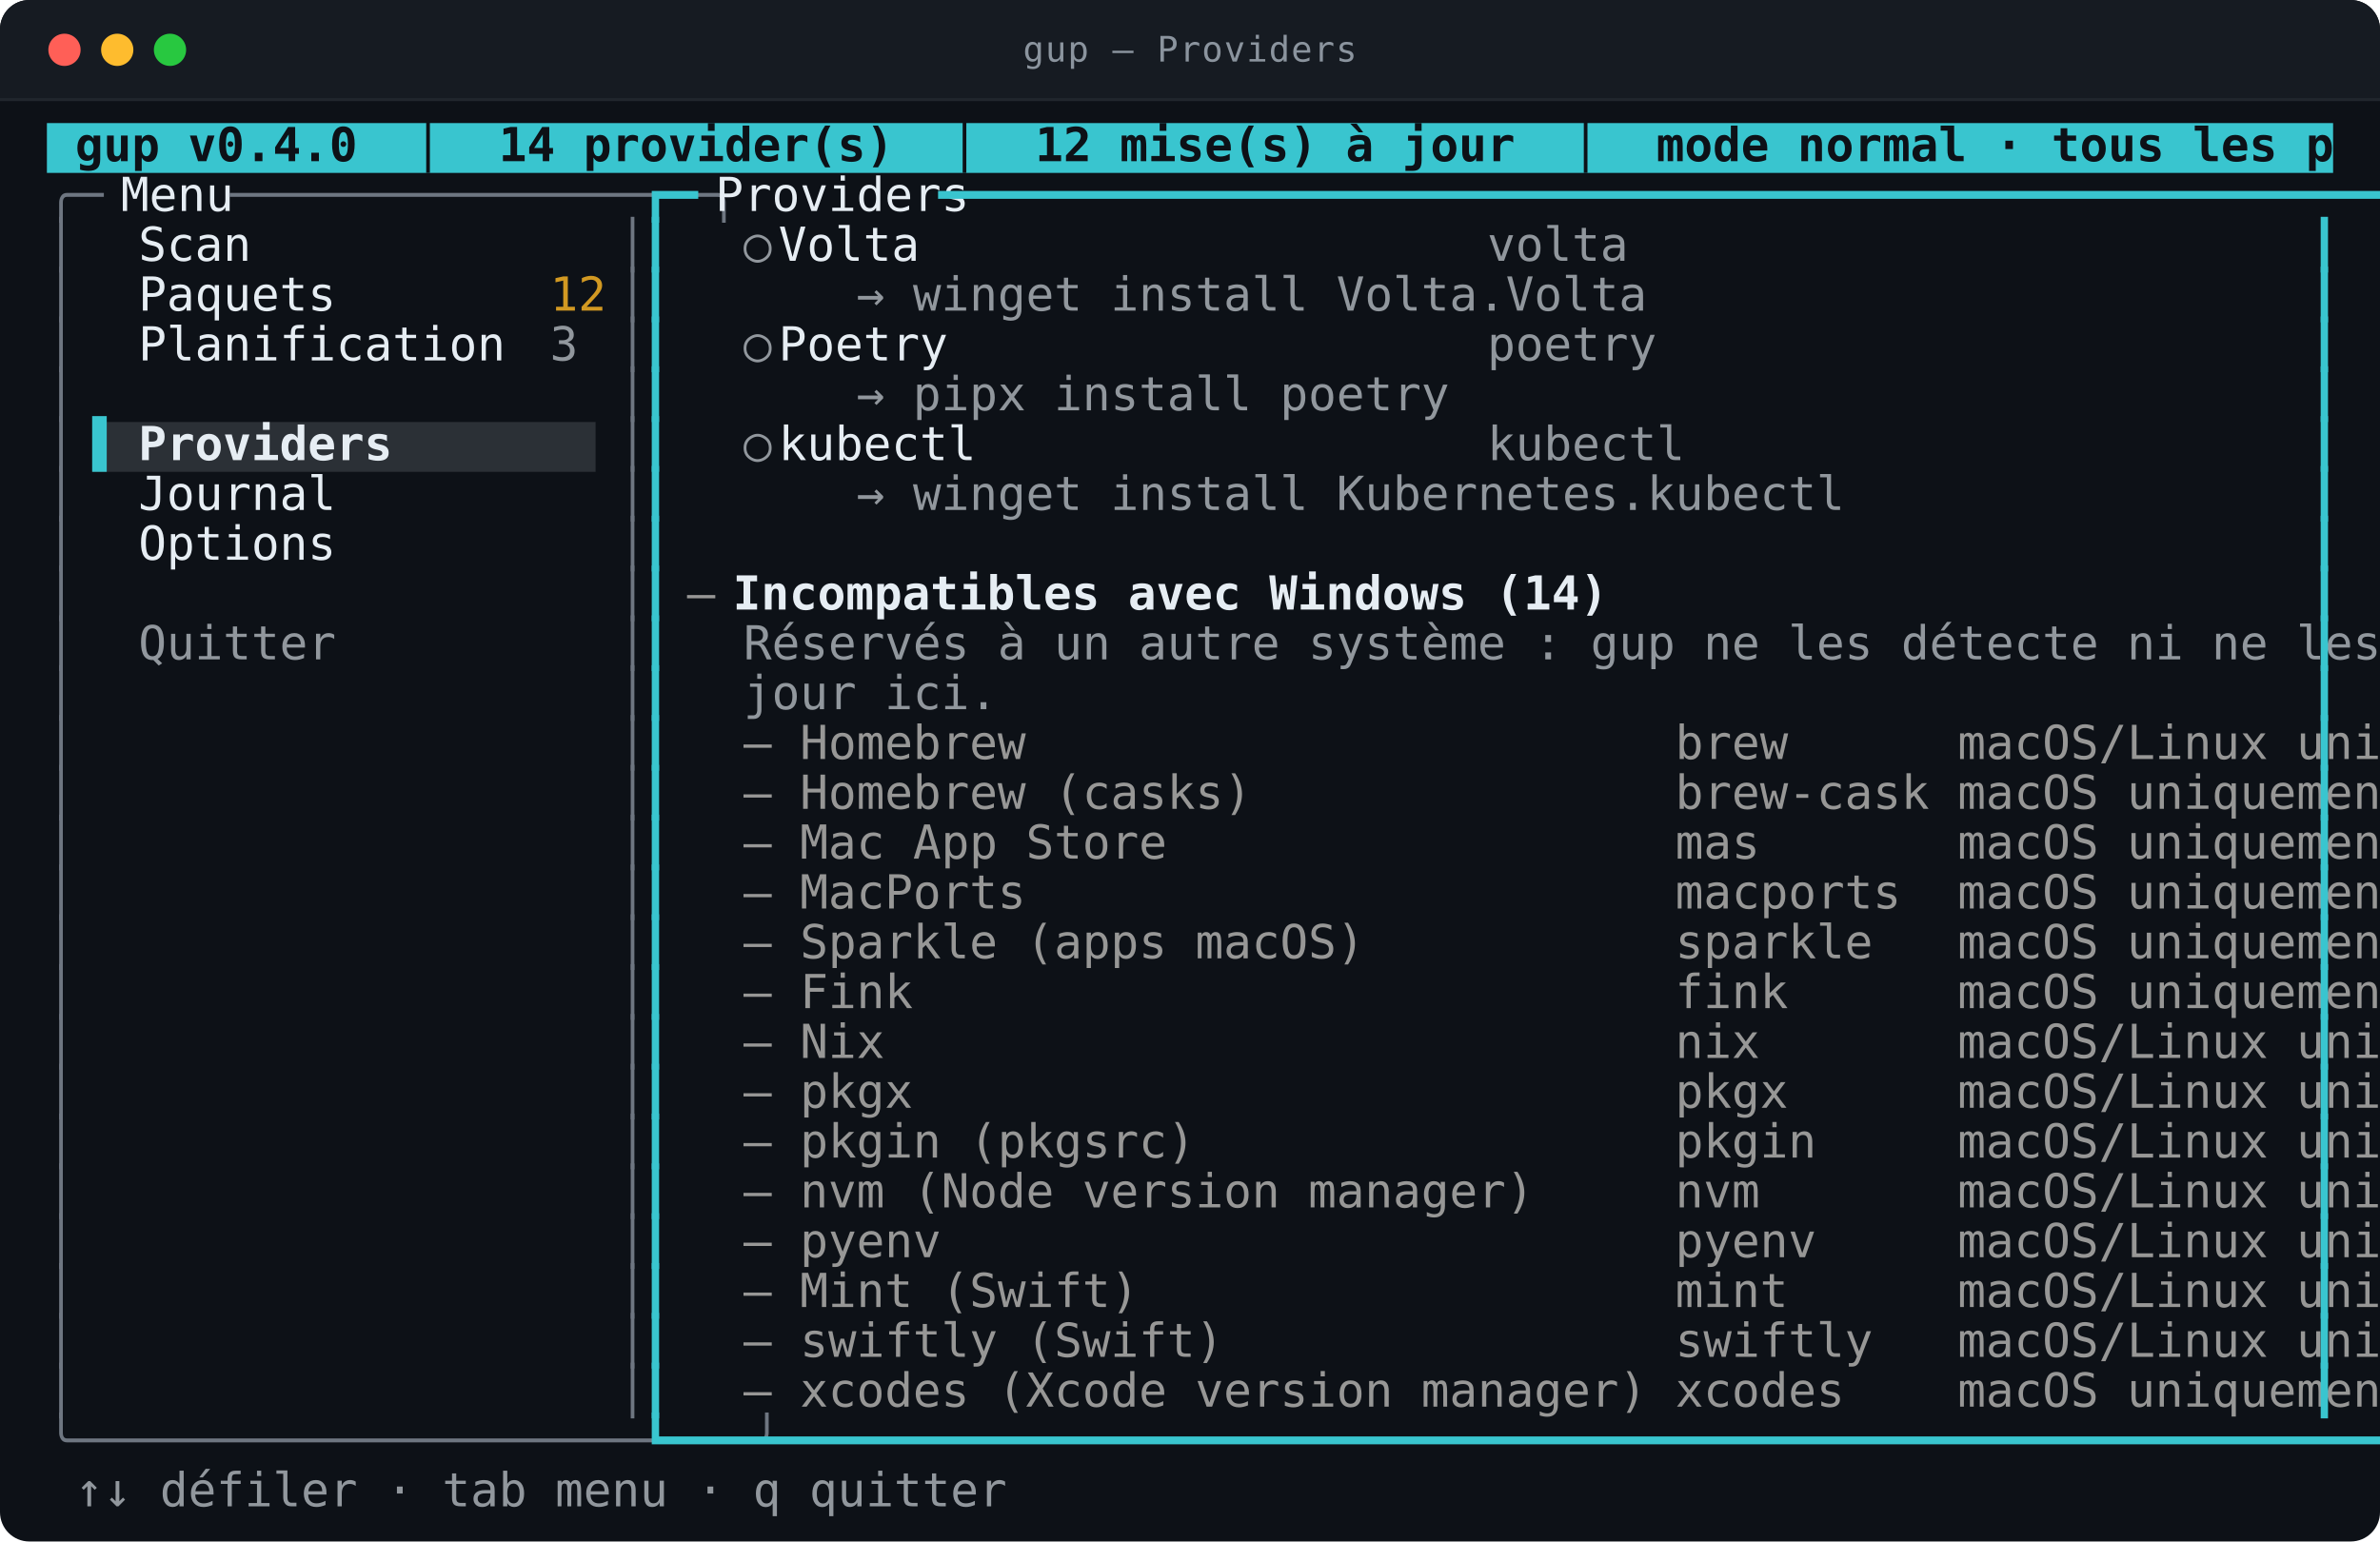
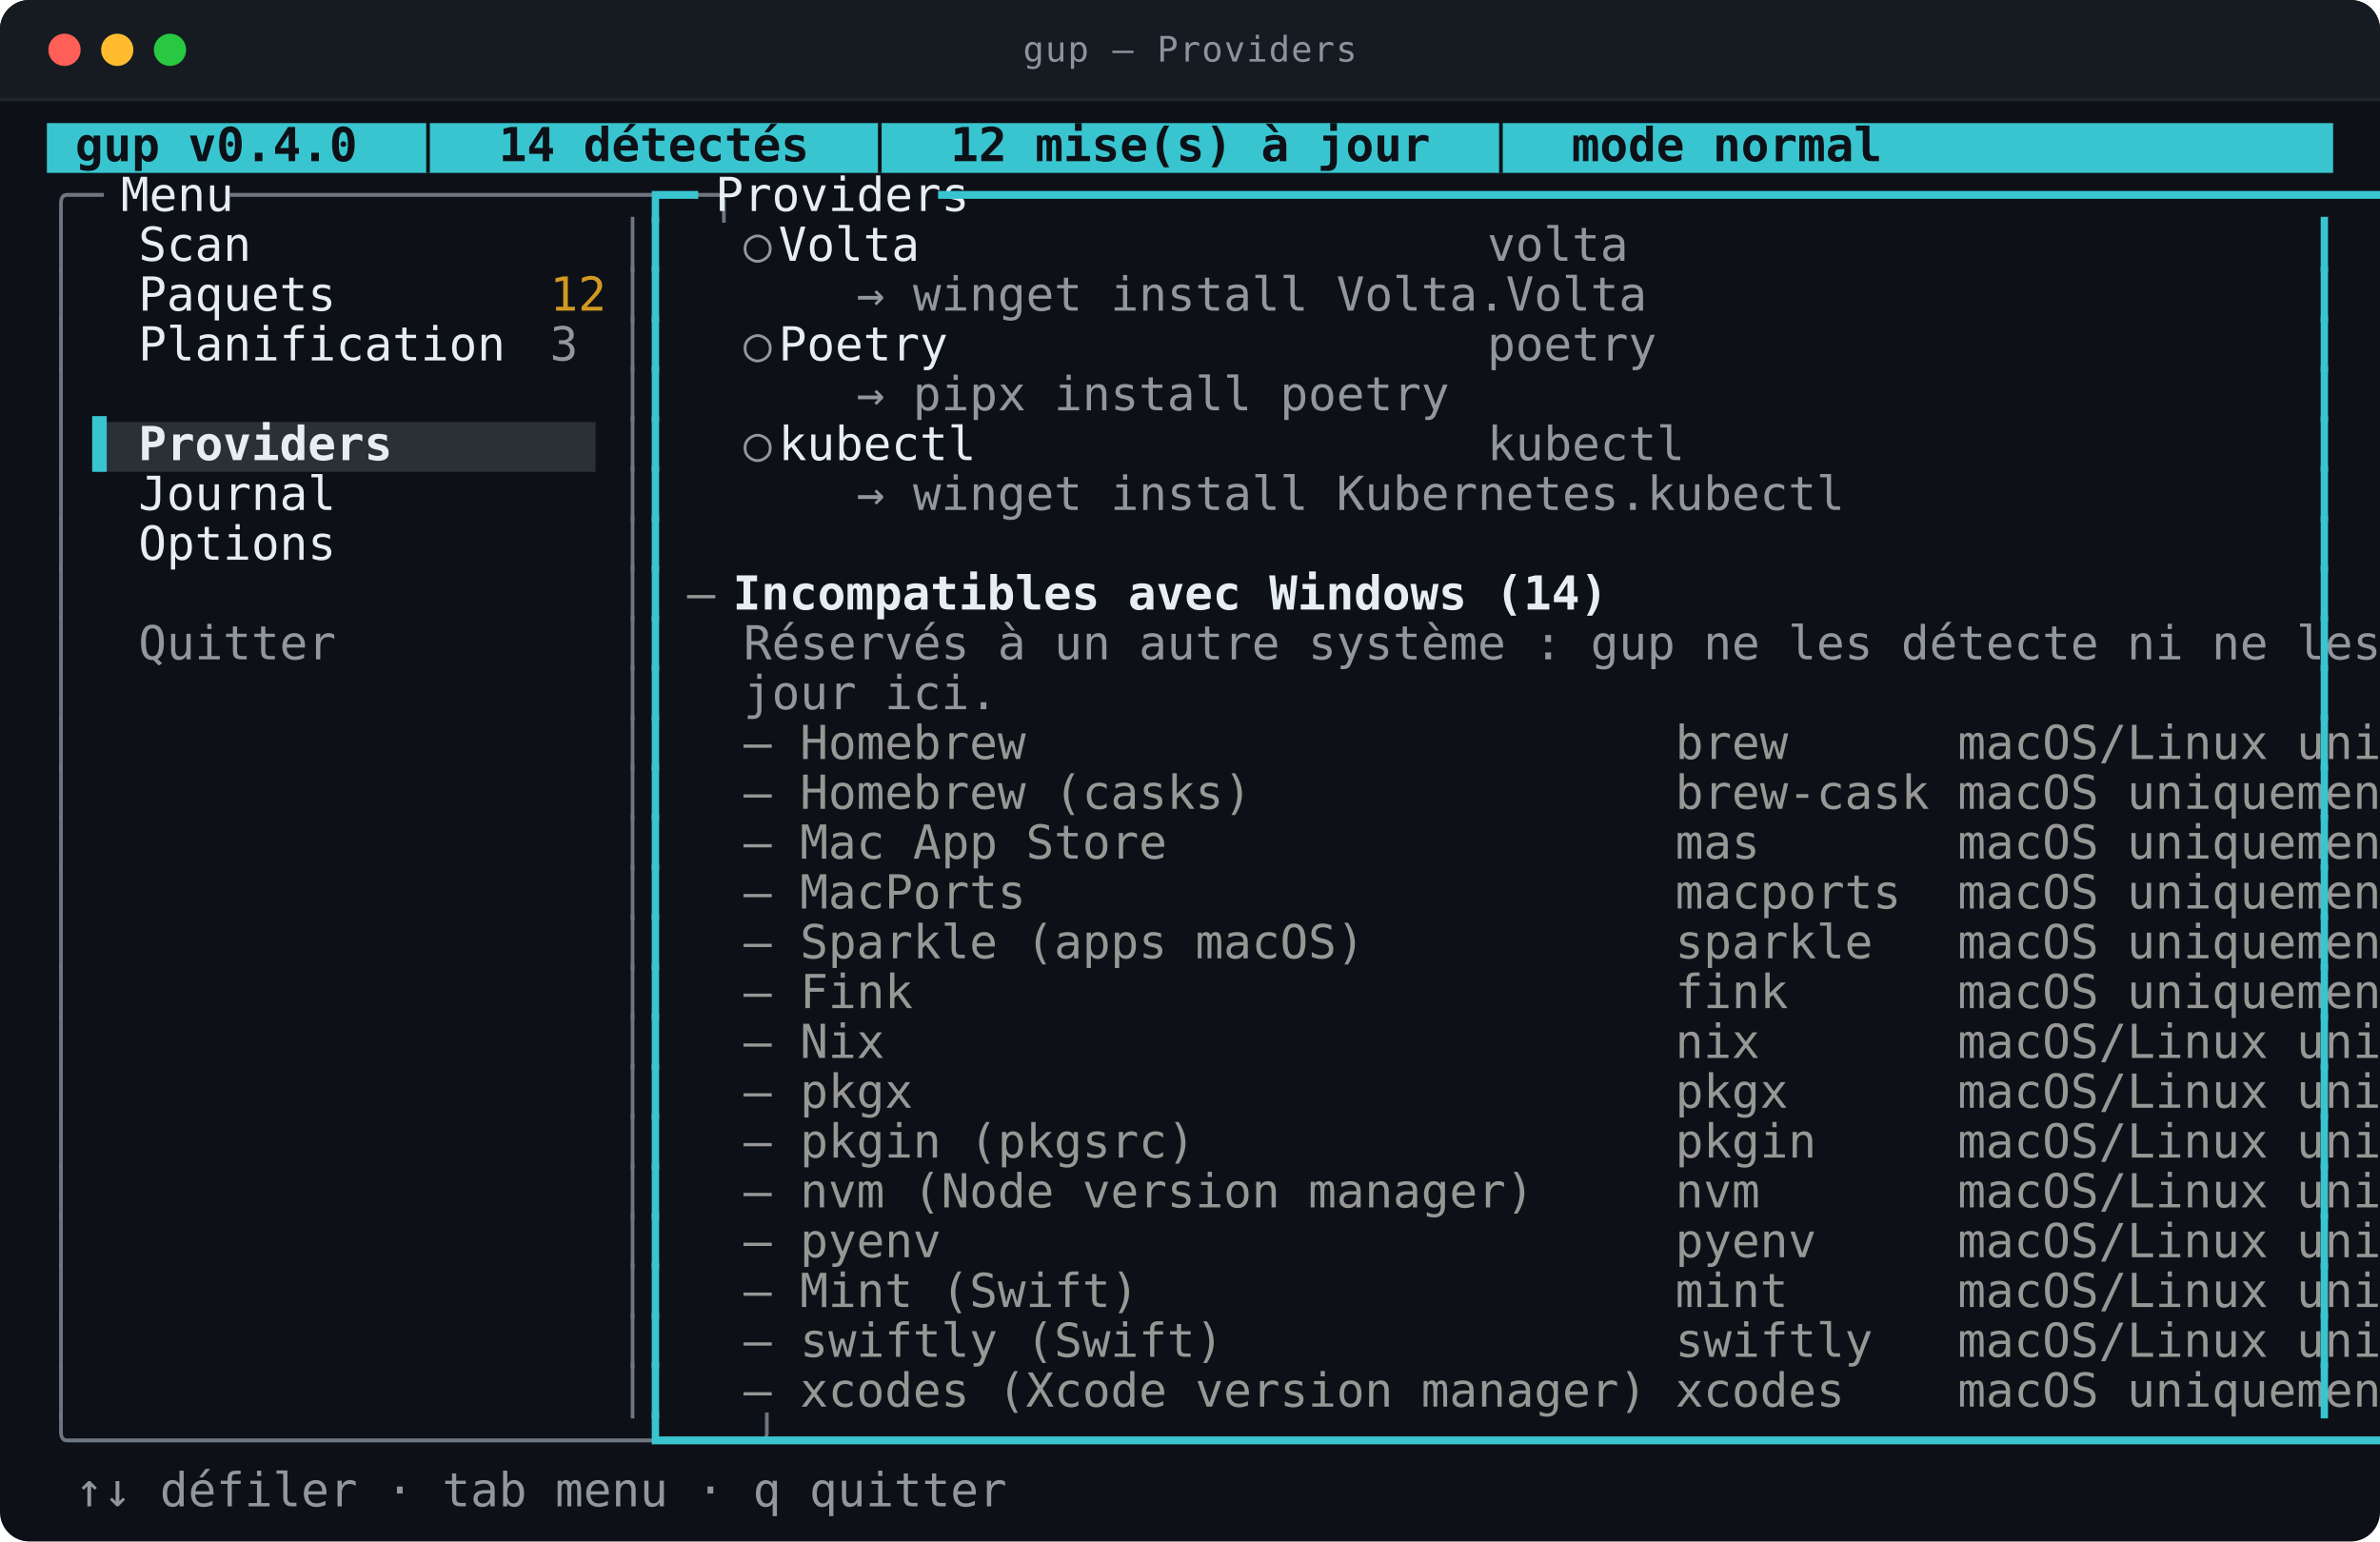
<svg xmlns="http://www.w3.org/2000/svg" viewBox="0 0 812.0 526.0" width="812.0" height="526.0" role="img" aria-labelledby="t d">
  <style>
text{font-family:ui-monospace,SFMono-Regular,"SF Mono",Menlo,Consolas,"DejaVu Sans Mono",monospace;font-size:16px}
.t{font-size:12px;letter-spacing:.4px;fill:#8b949e}
.b{font-weight:700}
.i{font-style:italic}
.u{text-decoration:underline}
.s{text-decoration:line-through}
.us{text-decoration:underline line-through}
.d{opacity:0.62}
.c0{fill:#39c5cf}
.c1{fill:#2b3036}
.c2{fill:#0d1117}
.c3{fill:#6e7681}
.c4{fill:#e6edf3}
.c5{fill:#91979d}
.c6{fill:#d29922}
.c7{fill:#979796}
</style>
  <rect y="0.0" width="812.0" height="526.0" rx="10.0" fill="#0d1117" />
  <rect y="0.0" width="812.0" height="34.0" rx="10.0" fill="#161b22" />
  <rect y="24.0" width="812.0" height="10.0" fill="#161b22" />
  <line x1="0.0" y1="34.0" x2="812.0" y2="34.0" stroke="#21262d" />
  <circle cx="22.0" cy="17.0" r="5.5" fill="#ff5f57" />
  <circle cx="40.0" cy="17.0" r="5.5" fill="#febc2e" />
  <circle cx="58.0" cy="17.0" r="5.5" fill="#28c840" />
  <text class="t" x="406.0" y="21.0" text-anchor="middle">gup — Providers</text>
  <rect class="c0" x="16.0" y="42.0" width="780.0" height="17.0" />
  <rect class="c1" x="31.6" y="144.0" width="171.6" height="17.0" />
-   <text class="c2 b" x="16.0" y="55.0" textLength="694.2" lengthAdjust="spacingAndGlyphs" xml:space="preserve"> gup v0.4.0  │  14 provider(s)  │  12 mise(s) à jour  │  mode normal · tous les providers</text>
+   <text class="c2 b" x="16.0" y="55.0" textLength="507.0" lengthAdjust="spacingAndGlyphs" xml:space="preserve"> gup v0.4.0  │  14 détectés  │  12 mise(s) à jour  │  mode normal</text>
  <text class="c3" x="16.0" y="72.0" textLength="15.6" lengthAdjust="spacingAndGlyphs" xml:space="preserve">╭─</text>
  <text class="c4" x="31.6" y="72.0" textLength="46.8" lengthAdjust="spacingAndGlyphs" xml:space="preserve"> Menu </text>
  <text class="c3" x="78.4" y="72.0" textLength="140.4" lengthAdjust="spacingAndGlyphs" xml:space="preserve">─────────────────╮</text>
  <text class="c0" x="218.8" y="72.0" textLength="15.6" lengthAdjust="spacingAndGlyphs" xml:space="preserve">┏━</text>
  <text class="c4" x="234.4" y="72.0" textLength="85.8" lengthAdjust="spacingAndGlyphs" xml:space="preserve"> Providers </text>
  <text class="c0" x="320.2" y="72.0" textLength="475.8" lengthAdjust="spacingAndGlyphs" xml:space="preserve">━━━━━━━━━━━━━━━━━━━━━━━━━━━━━━━━━━━━━━━━━━━━━━━━━━━━━━━━━━━━┓</text>
  <text class="c3" x="16.0" y="89.0" textLength="7.8" lengthAdjust="spacingAndGlyphs" xml:space="preserve">│</text>
  <text class="c4" x="47.2" y="89.0" textLength="140.4" lengthAdjust="spacingAndGlyphs" xml:space="preserve">Scan              </text>
  <text class="c3" x="211.0" y="89.0" textLength="7.8" lengthAdjust="spacingAndGlyphs" xml:space="preserve">│</text>
  <text class="c0" x="218.8" y="89.0" textLength="7.8" lengthAdjust="spacingAndGlyphs" xml:space="preserve">┃</text>
  <text class="c5" x="234.4" y="89.0" textLength="31.2" lengthAdjust="spacingAndGlyphs" xml:space="preserve">  ○ </text>
  <text class="c4" x="265.6" y="89.0" textLength="241.8" lengthAdjust="spacingAndGlyphs" xml:space="preserve">Volta                          </text>
  <text class="c5" x="507.4" y="89.0" textLength="39.0" lengthAdjust="spacingAndGlyphs" xml:space="preserve">volta</text>
  <text class="c0" x="788.2" y="89.0" textLength="7.8" lengthAdjust="spacingAndGlyphs" xml:space="preserve">┃</text>
  <text class="c3" x="16.0" y="106.0" textLength="7.8" lengthAdjust="spacingAndGlyphs" xml:space="preserve">│</text>
  <text class="c4" x="47.2" y="106.0" textLength="140.4" lengthAdjust="spacingAndGlyphs" xml:space="preserve">Paquets           </text>
  <text class="c6" x="187.6" y="106.0" textLength="15.6" lengthAdjust="spacingAndGlyphs" xml:space="preserve">12</text>
  <text class="c3" x="211.0" y="106.0" textLength="7.8" lengthAdjust="spacingAndGlyphs" xml:space="preserve">│</text>
  <text class="c0" x="218.8" y="106.0" textLength="7.8" lengthAdjust="spacingAndGlyphs" xml:space="preserve">┃</text>
  <text class="c5" x="234.4" y="106.0" textLength="265.2" lengthAdjust="spacingAndGlyphs" xml:space="preserve">      → winget install Volta.Volta</text>
  <text class="c0" x="788.2" y="106.0" textLength="7.8" lengthAdjust="spacingAndGlyphs" xml:space="preserve">┃</text>
  <text class="c3" x="16.0" y="123.0" textLength="7.8" lengthAdjust="spacingAndGlyphs" xml:space="preserve">│</text>
  <text class="c4" x="47.2" y="123.0" textLength="140.4" lengthAdjust="spacingAndGlyphs" xml:space="preserve">Planification     </text>
  <text class="c5" x="187.6" y="123.0" textLength="7.8" lengthAdjust="spacingAndGlyphs" xml:space="preserve">3</text>
  <text class="c3" x="211.0" y="123.0" textLength="7.8" lengthAdjust="spacingAndGlyphs" xml:space="preserve">│</text>
  <text class="c0" x="218.8" y="123.0" textLength="7.8" lengthAdjust="spacingAndGlyphs" xml:space="preserve">┃</text>
  <text class="c5" x="234.4" y="123.0" textLength="31.2" lengthAdjust="spacingAndGlyphs" xml:space="preserve">  ○ </text>
  <text class="c4" x="265.6" y="123.0" textLength="241.8" lengthAdjust="spacingAndGlyphs" xml:space="preserve">Poetry                         </text>
  <text class="c5" x="507.4" y="123.0" textLength="46.8" lengthAdjust="spacingAndGlyphs" xml:space="preserve">poetry</text>
  <text class="c0" x="788.2" y="123.0" textLength="7.8" lengthAdjust="spacingAndGlyphs" xml:space="preserve">┃</text>
  <text class="c3" x="16.0" y="140.0" textLength="7.8" lengthAdjust="spacingAndGlyphs" xml:space="preserve">│</text>
  <text class="c3" x="211.0" y="140.0" textLength="7.8" lengthAdjust="spacingAndGlyphs" xml:space="preserve">│</text>
  <text class="c0" x="218.8" y="140.0" textLength="7.8" lengthAdjust="spacingAndGlyphs" xml:space="preserve">┃</text>
  <text class="c5" x="234.4" y="140.0" textLength="210.6" lengthAdjust="spacingAndGlyphs" xml:space="preserve">      → pipx install poetry</text>
  <text class="c0" x="788.2" y="140.0" textLength="7.8" lengthAdjust="spacingAndGlyphs" xml:space="preserve">┃</text>
  <text class="c3" x="16.0" y="157.0" textLength="7.8" lengthAdjust="spacingAndGlyphs" xml:space="preserve">│</text>
  <text class="c0" x="31.6" y="157.0" textLength="15.6" lengthAdjust="spacingAndGlyphs" xml:space="preserve">▌ </text>
  <text class="c4 b" x="47.2" y="157.0" textLength="140.4" lengthAdjust="spacingAndGlyphs" xml:space="preserve">Providers         </text>
  <text class="c3" x="211.0" y="157.0" textLength="7.8" lengthAdjust="spacingAndGlyphs" xml:space="preserve">│</text>
  <text class="c0" x="218.8" y="157.0" textLength="7.8" lengthAdjust="spacingAndGlyphs" xml:space="preserve">┃</text>
  <text class="c5" x="234.4" y="157.0" textLength="31.2" lengthAdjust="spacingAndGlyphs" xml:space="preserve">  ○ </text>
  <text class="c4" x="265.6" y="157.0" textLength="241.8" lengthAdjust="spacingAndGlyphs" xml:space="preserve">kubectl                        </text>
  <text class="c5" x="507.4" y="157.0" textLength="54.6" lengthAdjust="spacingAndGlyphs" xml:space="preserve">kubectl</text>
  <text class="c0" x="788.2" y="157.0" textLength="7.8" lengthAdjust="spacingAndGlyphs" xml:space="preserve">┃</text>
  <text class="c3" x="16.0" y="174.0" textLength="7.8" lengthAdjust="spacingAndGlyphs" xml:space="preserve">│</text>
  <text class="c4" x="47.2" y="174.0" textLength="140.4" lengthAdjust="spacingAndGlyphs" xml:space="preserve">Journal           </text>
  <text class="c3" x="211.0" y="174.0" textLength="7.8" lengthAdjust="spacingAndGlyphs" xml:space="preserve">│</text>
  <text class="c0" x="218.8" y="174.0" textLength="7.8" lengthAdjust="spacingAndGlyphs" xml:space="preserve">┃</text>
  <text class="c5" x="234.4" y="174.0" textLength="319.8" lengthAdjust="spacingAndGlyphs" xml:space="preserve">      → winget install Kubernetes.kubectl</text>
  <text class="c0" x="788.2" y="174.0" textLength="7.8" lengthAdjust="spacingAndGlyphs" xml:space="preserve">┃</text>
  <text class="c3" x="16.0" y="191.0" textLength="7.8" lengthAdjust="spacingAndGlyphs" xml:space="preserve">│</text>
  <text class="c4" x="47.2" y="191.0" textLength="140.4" lengthAdjust="spacingAndGlyphs" xml:space="preserve">Options           </text>
  <text class="c3" x="211.0" y="191.0" textLength="7.8" lengthAdjust="spacingAndGlyphs" xml:space="preserve">│</text>
  <text class="c0" x="218.8" y="191.0" textLength="7.8" lengthAdjust="spacingAndGlyphs" xml:space="preserve">┃</text>
  <text class="c0" x="788.2" y="191.0" textLength="7.8" lengthAdjust="spacingAndGlyphs" xml:space="preserve">┃</text>
  <text class="c3" x="16.0" y="208.0" textLength="7.8" lengthAdjust="spacingAndGlyphs" xml:space="preserve">│</text>
  <text class="c3" x="211.0" y="208.0" textLength="7.8" lengthAdjust="spacingAndGlyphs" xml:space="preserve">│</text>
  <text class="c0" x="218.8" y="208.0" textLength="7.8" lengthAdjust="spacingAndGlyphs" xml:space="preserve">┃</text>
  <text class="c7" x="234.4" y="208.0" textLength="15.6" lengthAdjust="spacingAndGlyphs" xml:space="preserve">– </text>
  <text class="c4 b" x="250.0" y="208.0" textLength="241.8" lengthAdjust="spacingAndGlyphs" xml:space="preserve">Incompatibles avec Windows (14)</text>
  <text class="c0" x="788.2" y="208.0" textLength="7.8" lengthAdjust="spacingAndGlyphs" xml:space="preserve">┃</text>
  <text class="c3" x="16.0" y="225.0" textLength="7.8" lengthAdjust="spacingAndGlyphs" xml:space="preserve">│</text>
  <text class="c5" x="47.2" y="225.0" textLength="140.4" lengthAdjust="spacingAndGlyphs" xml:space="preserve">Quitter           </text>
  <text class="c3" x="211.0" y="225.0" textLength="7.8" lengthAdjust="spacingAndGlyphs" xml:space="preserve">│</text>
  <text class="c0" x="218.8" y="225.0" textLength="7.8" lengthAdjust="spacingAndGlyphs" xml:space="preserve">┃</text>
  <text class="c5" x="234.4" y="225.0" textLength="514.8" lengthAdjust="spacingAndGlyphs" xml:space="preserve">  Réservés à un autre système : gup ne les détecte ni ne les met à</text>
  <text class="c0" x="788.2" y="225.0" textLength="7.8" lengthAdjust="spacingAndGlyphs" xml:space="preserve">┃</text>
  <text class="c3" x="16.0" y="242.0" textLength="7.8" lengthAdjust="spacingAndGlyphs" xml:space="preserve">│</text>
  <text class="c3" x="211.0" y="242.0" textLength="7.8" lengthAdjust="spacingAndGlyphs" xml:space="preserve">│</text>
  <text class="c0" x="218.8" y="242.0" textLength="7.8" lengthAdjust="spacingAndGlyphs" xml:space="preserve">┃</text>
  <text class="c5" x="234.4" y="242.0" textLength="85.8" lengthAdjust="spacingAndGlyphs" xml:space="preserve">  jour ici.</text>
  <text class="c0" x="788.2" y="242.0" textLength="7.8" lengthAdjust="spacingAndGlyphs" xml:space="preserve">┃</text>
  <text class="c3" x="16.0" y="259.0" textLength="7.8" lengthAdjust="spacingAndGlyphs" xml:space="preserve">│</text>
  <text class="c3" x="211.0" y="259.0" textLength="7.8" lengthAdjust="spacingAndGlyphs" xml:space="preserve">│</text>
  <text class="c0" x="218.8" y="259.0" textLength="7.8" lengthAdjust="spacingAndGlyphs" xml:space="preserve">┃</text>
  <text class="c7" x="234.4" y="259.0" textLength="522.6" lengthAdjust="spacingAndGlyphs" xml:space="preserve">  – Homebrew                       brew      macOS/Linux uniquement</text>
  <text class="c0" x="788.2" y="259.0" textLength="7.8" lengthAdjust="spacingAndGlyphs" xml:space="preserve">┃</text>
  <text class="c3" x="16.0" y="276.0" textLength="7.8" lengthAdjust="spacingAndGlyphs" xml:space="preserve">│</text>
  <text class="c3" x="211.0" y="276.0" textLength="7.8" lengthAdjust="spacingAndGlyphs" xml:space="preserve">│</text>
  <text class="c0" x="218.8" y="276.0" textLength="7.8" lengthAdjust="spacingAndGlyphs" xml:space="preserve">┃</text>
  <text class="c7" x="234.4" y="276.0" textLength="475.8" lengthAdjust="spacingAndGlyphs" xml:space="preserve">  – Homebrew (casks)               brew-cask macOS uniquement</text>
  <text class="c0" x="788.2" y="276.0" textLength="7.8" lengthAdjust="spacingAndGlyphs" xml:space="preserve">┃</text>
  <text class="c3" x="16.0" y="293.0" textLength="7.8" lengthAdjust="spacingAndGlyphs" xml:space="preserve">│</text>
  <text class="c3" x="211.0" y="293.0" textLength="7.8" lengthAdjust="spacingAndGlyphs" xml:space="preserve">│</text>
  <text class="c0" x="218.8" y="293.0" textLength="7.8" lengthAdjust="spacingAndGlyphs" xml:space="preserve">┃</text>
  <text class="c7" x="234.4" y="293.0" textLength="475.8" lengthAdjust="spacingAndGlyphs" xml:space="preserve">  – Mac App Store                  mas       macOS uniquement</text>
  <text class="c0" x="788.2" y="293.0" textLength="7.8" lengthAdjust="spacingAndGlyphs" xml:space="preserve">┃</text>
  <text class="c3" x="16.0" y="310.0" textLength="7.8" lengthAdjust="spacingAndGlyphs" xml:space="preserve">│</text>
  <text class="c3" x="211.0" y="310.0" textLength="7.8" lengthAdjust="spacingAndGlyphs" xml:space="preserve">│</text>
  <text class="c0" x="218.8" y="310.0" textLength="7.8" lengthAdjust="spacingAndGlyphs" xml:space="preserve">┃</text>
  <text class="c7" x="234.4" y="310.0" textLength="475.8" lengthAdjust="spacingAndGlyphs" xml:space="preserve">  – MacPorts                       macports  macOS uniquement</text>
  <text class="c0" x="788.2" y="310.0" textLength="7.8" lengthAdjust="spacingAndGlyphs" xml:space="preserve">┃</text>
  <text class="c3" x="16.0" y="327.0" textLength="7.8" lengthAdjust="spacingAndGlyphs" xml:space="preserve">│</text>
  <text class="c3" x="211.0" y="327.0" textLength="7.8" lengthAdjust="spacingAndGlyphs" xml:space="preserve">│</text>
  <text class="c0" x="218.8" y="327.0" textLength="7.8" lengthAdjust="spacingAndGlyphs" xml:space="preserve">┃</text>
  <text class="c7" x="234.4" y="327.0" textLength="475.8" lengthAdjust="spacingAndGlyphs" xml:space="preserve">  – Sparkle (apps macOS)           sparkle   macOS uniquement</text>
  <text class="c0" x="788.2" y="327.0" textLength="7.8" lengthAdjust="spacingAndGlyphs" xml:space="preserve">┃</text>
  <text class="c3" x="16.0" y="344.0" textLength="7.8" lengthAdjust="spacingAndGlyphs" xml:space="preserve">│</text>
  <text class="c3" x="211.0" y="344.0" textLength="7.8" lengthAdjust="spacingAndGlyphs" xml:space="preserve">│</text>
  <text class="c0" x="218.8" y="344.0" textLength="7.8" lengthAdjust="spacingAndGlyphs" xml:space="preserve">┃</text>
  <text class="c7" x="234.4" y="344.0" textLength="475.8" lengthAdjust="spacingAndGlyphs" xml:space="preserve">  – Fink                           fink      macOS uniquement</text>
  <text class="c0" x="788.2" y="344.0" textLength="7.8" lengthAdjust="spacingAndGlyphs" xml:space="preserve">┃</text>
  <text class="c3" x="16.0" y="361.0" textLength="7.8" lengthAdjust="spacingAndGlyphs" xml:space="preserve">│</text>
  <text class="c3" x="211.0" y="361.0" textLength="7.8" lengthAdjust="spacingAndGlyphs" xml:space="preserve">│</text>
  <text class="c0" x="218.8" y="361.0" textLength="7.8" lengthAdjust="spacingAndGlyphs" xml:space="preserve">┃</text>
  <text class="c7" x="234.4" y="361.0" textLength="522.6" lengthAdjust="spacingAndGlyphs" xml:space="preserve">  – Nix                            nix       macOS/Linux uniquement</text>
  <text class="c0" x="788.2" y="361.0" textLength="7.8" lengthAdjust="spacingAndGlyphs" xml:space="preserve">┃</text>
  <text class="c3" x="16.0" y="378.0" textLength="7.8" lengthAdjust="spacingAndGlyphs" xml:space="preserve">│</text>
  <text class="c3" x="211.0" y="378.0" textLength="7.8" lengthAdjust="spacingAndGlyphs" xml:space="preserve">│</text>
  <text class="c0" x="218.8" y="378.0" textLength="7.8" lengthAdjust="spacingAndGlyphs" xml:space="preserve">┃</text>
  <text class="c7" x="234.4" y="378.0" textLength="522.6" lengthAdjust="spacingAndGlyphs" xml:space="preserve">  – pkgx                           pkgx      macOS/Linux uniquement</text>
  <text class="c0" x="788.2" y="378.0" textLength="7.8" lengthAdjust="spacingAndGlyphs" xml:space="preserve">┃</text>
  <text class="c3" x="16.0" y="395.0" textLength="7.8" lengthAdjust="spacingAndGlyphs" xml:space="preserve">│</text>
  <text class="c3" x="211.0" y="395.0" textLength="7.8" lengthAdjust="spacingAndGlyphs" xml:space="preserve">│</text>
  <text class="c0" x="218.8" y="395.0" textLength="7.8" lengthAdjust="spacingAndGlyphs" xml:space="preserve">┃</text>
  <text class="c7" x="234.4" y="395.0" textLength="522.6" lengthAdjust="spacingAndGlyphs" xml:space="preserve">  – pkgin (pkgsrc)                 pkgin     macOS/Linux uniquement</text>
  <text class="c0" x="788.2" y="395.0" textLength="7.8" lengthAdjust="spacingAndGlyphs" xml:space="preserve">┃</text>
  <text class="c3" x="16.0" y="412.0" textLength="7.8" lengthAdjust="spacingAndGlyphs" xml:space="preserve">│</text>
  <text class="c3" x="211.0" y="412.0" textLength="7.8" lengthAdjust="spacingAndGlyphs" xml:space="preserve">│</text>
  <text class="c0" x="218.8" y="412.0" textLength="7.8" lengthAdjust="spacingAndGlyphs" xml:space="preserve">┃</text>
  <text class="c7" x="234.4" y="412.0" textLength="522.6" lengthAdjust="spacingAndGlyphs" xml:space="preserve">  – nvm (Node version manager)     nvm       macOS/Linux uniquement</text>
  <text class="c0" x="788.2" y="412.0" textLength="7.8" lengthAdjust="spacingAndGlyphs" xml:space="preserve">┃</text>
  <text class="c3" x="16.0" y="429.0" textLength="7.8" lengthAdjust="spacingAndGlyphs" xml:space="preserve">│</text>
  <text class="c3" x="211.0" y="429.0" textLength="7.8" lengthAdjust="spacingAndGlyphs" xml:space="preserve">│</text>
  <text class="c0" x="218.8" y="429.0" textLength="7.8" lengthAdjust="spacingAndGlyphs" xml:space="preserve">┃</text>
  <text class="c7" x="234.4" y="429.0" textLength="522.6" lengthAdjust="spacingAndGlyphs" xml:space="preserve">  – pyenv                          pyenv     macOS/Linux uniquement</text>
  <text class="c0" x="788.2" y="429.0" textLength="7.8" lengthAdjust="spacingAndGlyphs" xml:space="preserve">┃</text>
  <text class="c3" x="16.0" y="446.0" textLength="7.8" lengthAdjust="spacingAndGlyphs" xml:space="preserve">│</text>
  <text class="c3" x="211.0" y="446.0" textLength="7.8" lengthAdjust="spacingAndGlyphs" xml:space="preserve">│</text>
  <text class="c0" x="218.8" y="446.0" textLength="7.8" lengthAdjust="spacingAndGlyphs" xml:space="preserve">┃</text>
  <text class="c7" x="234.4" y="446.0" textLength="522.6" lengthAdjust="spacingAndGlyphs" xml:space="preserve">  – Mint (Swift)                   mint      macOS/Linux uniquement</text>
  <text class="c0" x="788.2" y="446.0" textLength="7.8" lengthAdjust="spacingAndGlyphs" xml:space="preserve">┃</text>
  <text class="c3" x="16.0" y="463.0" textLength="7.8" lengthAdjust="spacingAndGlyphs" xml:space="preserve">│</text>
  <text class="c3" x="211.0" y="463.0" textLength="7.8" lengthAdjust="spacingAndGlyphs" xml:space="preserve">│</text>
  <text class="c0" x="218.8" y="463.0" textLength="7.8" lengthAdjust="spacingAndGlyphs" xml:space="preserve">┃</text>
  <text class="c7" x="234.4" y="463.0" textLength="522.6" lengthAdjust="spacingAndGlyphs" xml:space="preserve">  – swiftly (Swift)                swiftly   macOS/Linux uniquement</text>
  <text class="c0" x="788.2" y="463.0" textLength="7.8" lengthAdjust="spacingAndGlyphs" xml:space="preserve">┃</text>
  <text class="c3" x="16.0" y="480.0" textLength="7.8" lengthAdjust="spacingAndGlyphs" xml:space="preserve">│</text>
  <text class="c3" x="211.0" y="480.0" textLength="7.8" lengthAdjust="spacingAndGlyphs" xml:space="preserve">│</text>
  <text class="c0" x="218.8" y="480.0" textLength="7.8" lengthAdjust="spacingAndGlyphs" xml:space="preserve">┃</text>
  <text class="c7" x="234.4" y="480.0" textLength="475.8" lengthAdjust="spacingAndGlyphs" xml:space="preserve">  – xcodes (Xcode version manager) xcodes    macOS uniquement</text>
  <text class="c0" x="788.2" y="480.0" textLength="7.8" lengthAdjust="spacingAndGlyphs" xml:space="preserve">┃</text>
  <text class="c3" x="16.0" y="497.0" textLength="202.8" lengthAdjust="spacingAndGlyphs" xml:space="preserve">╰────────────────────────╯</text>
  <text class="c0" x="218.8" y="497.0" textLength="577.2" lengthAdjust="spacingAndGlyphs" xml:space="preserve">┗━━━━━━━━━━━━━━━━━━━━━━━━━━━━━━━━━━━━━━━━━━━━━━━━━━━━━━━━━━━━━━━━━━━━━━━━┛</text>
  <text class="c5" x="16.0" y="514.0" textLength="265.2" lengthAdjust="spacingAndGlyphs" xml:space="preserve"> ↑↓ défiler · tab menu · q quitter</text>
</svg>
